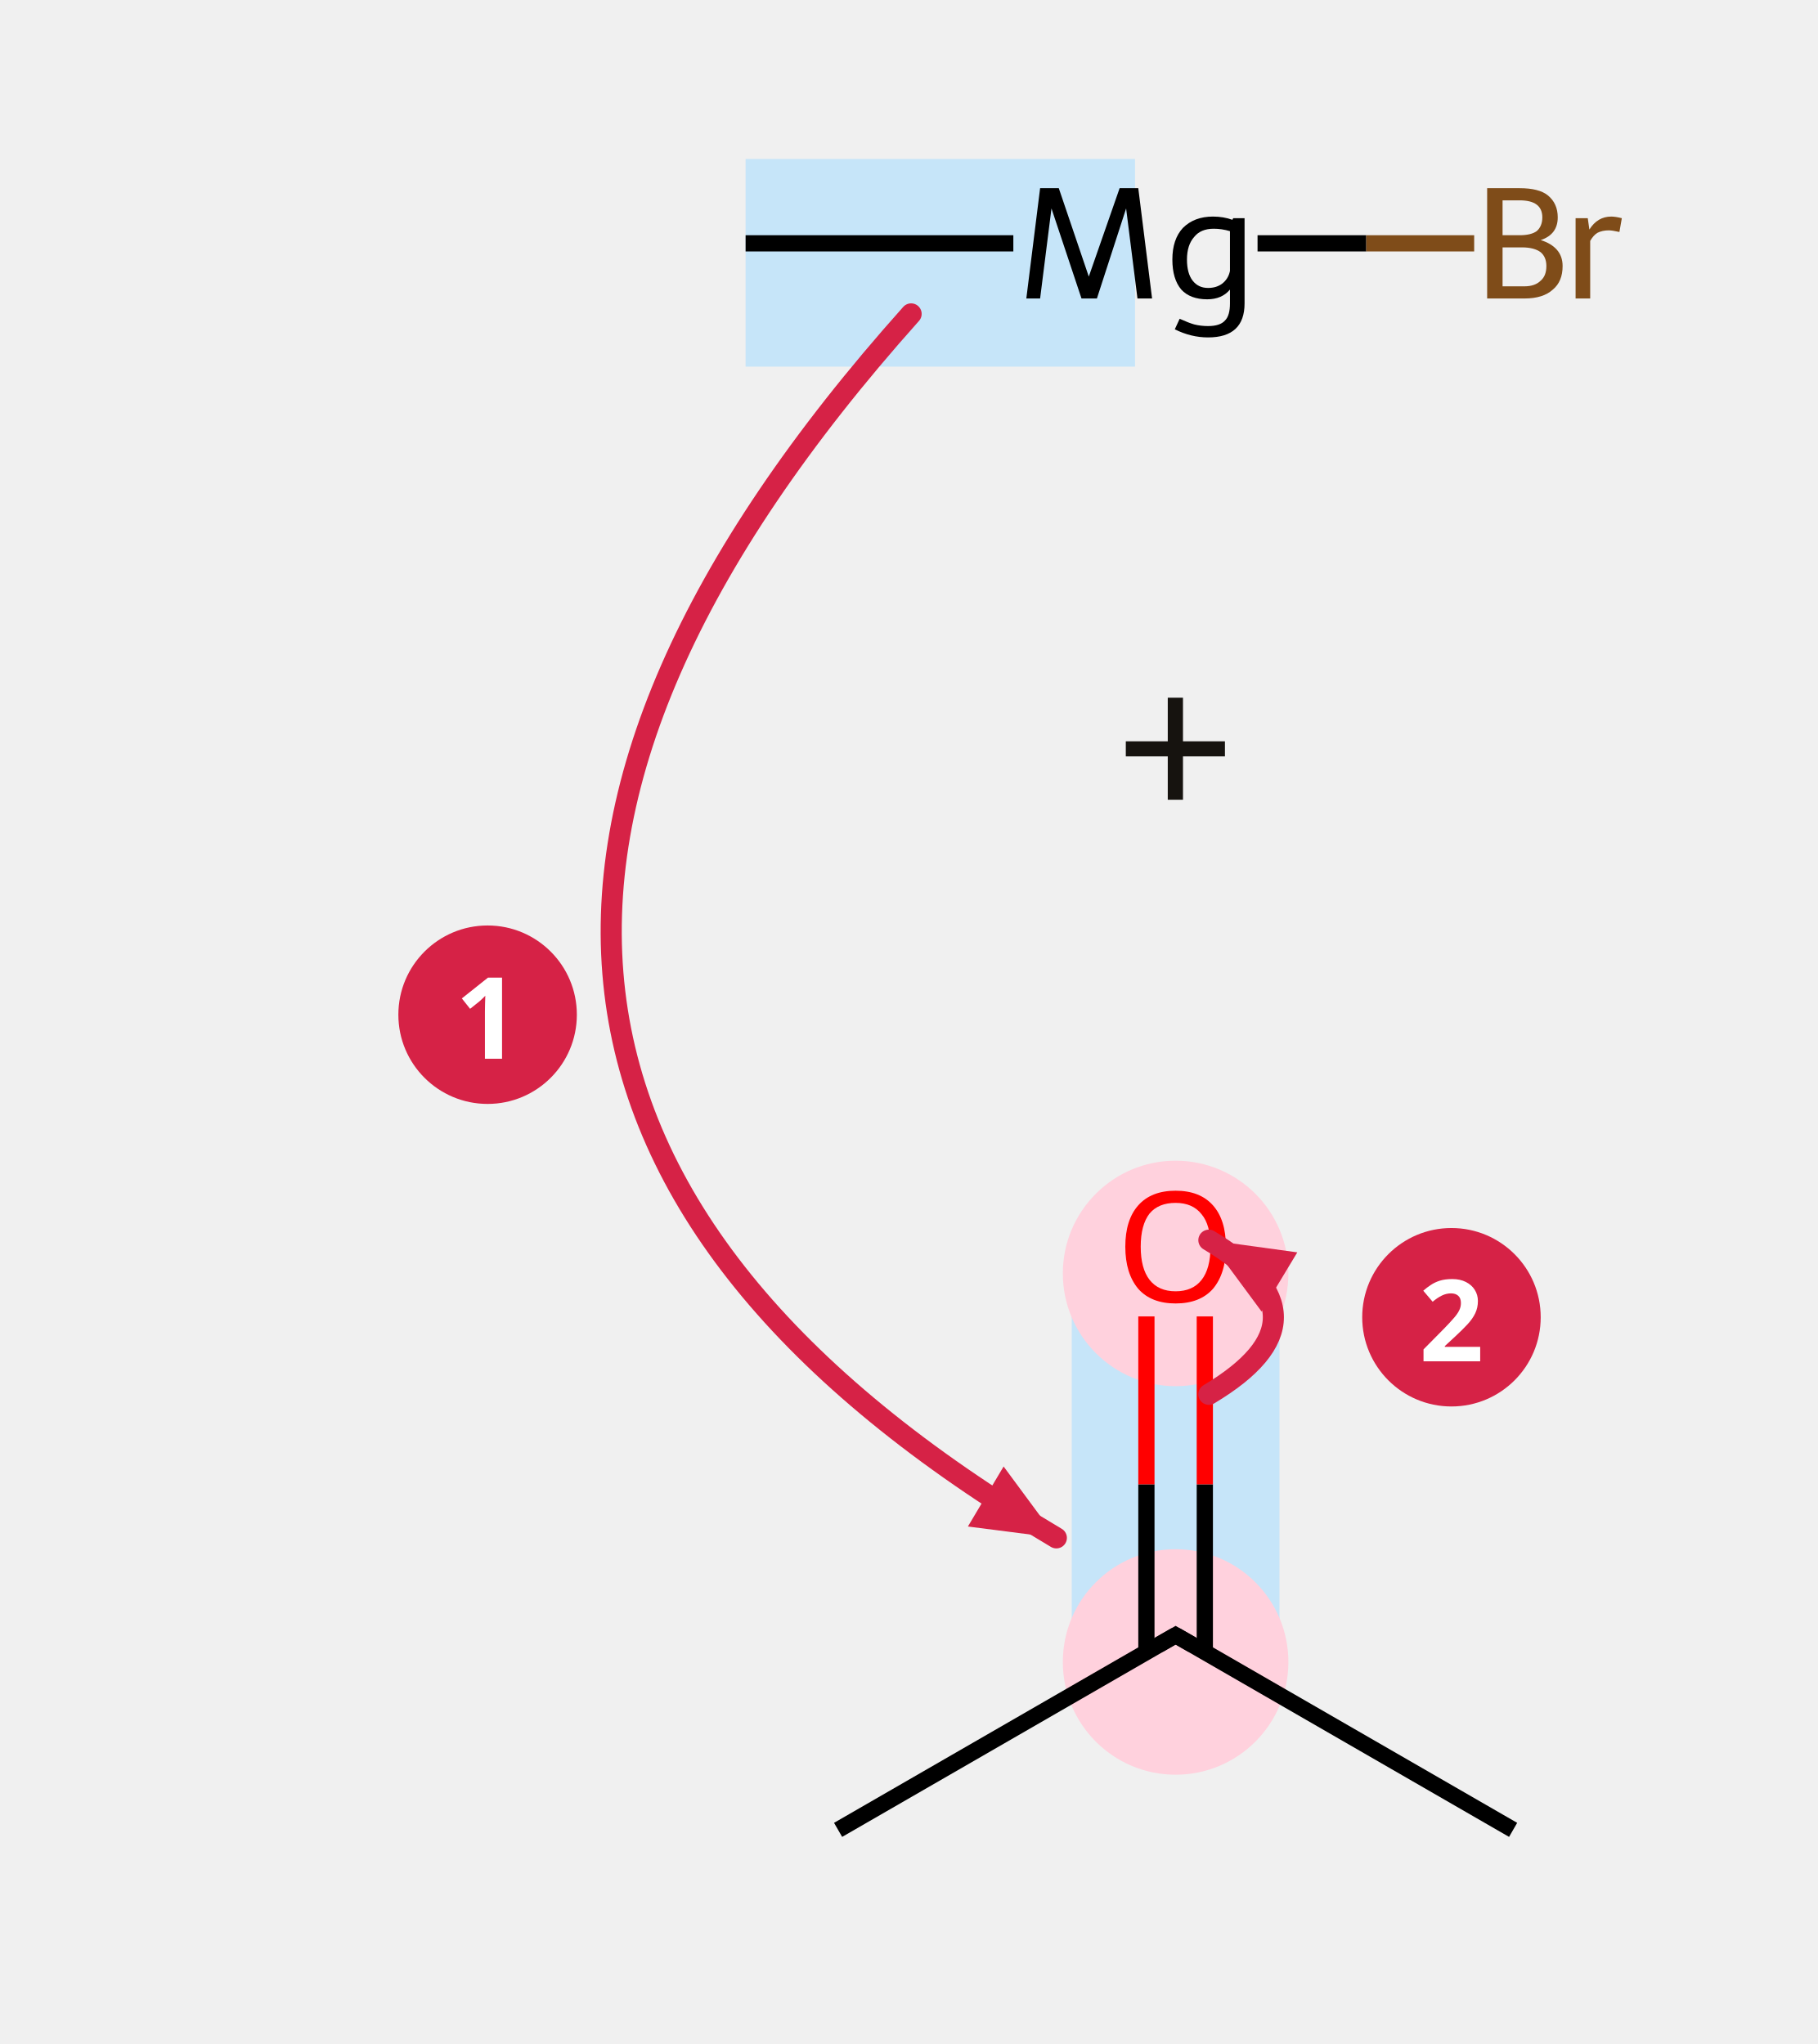
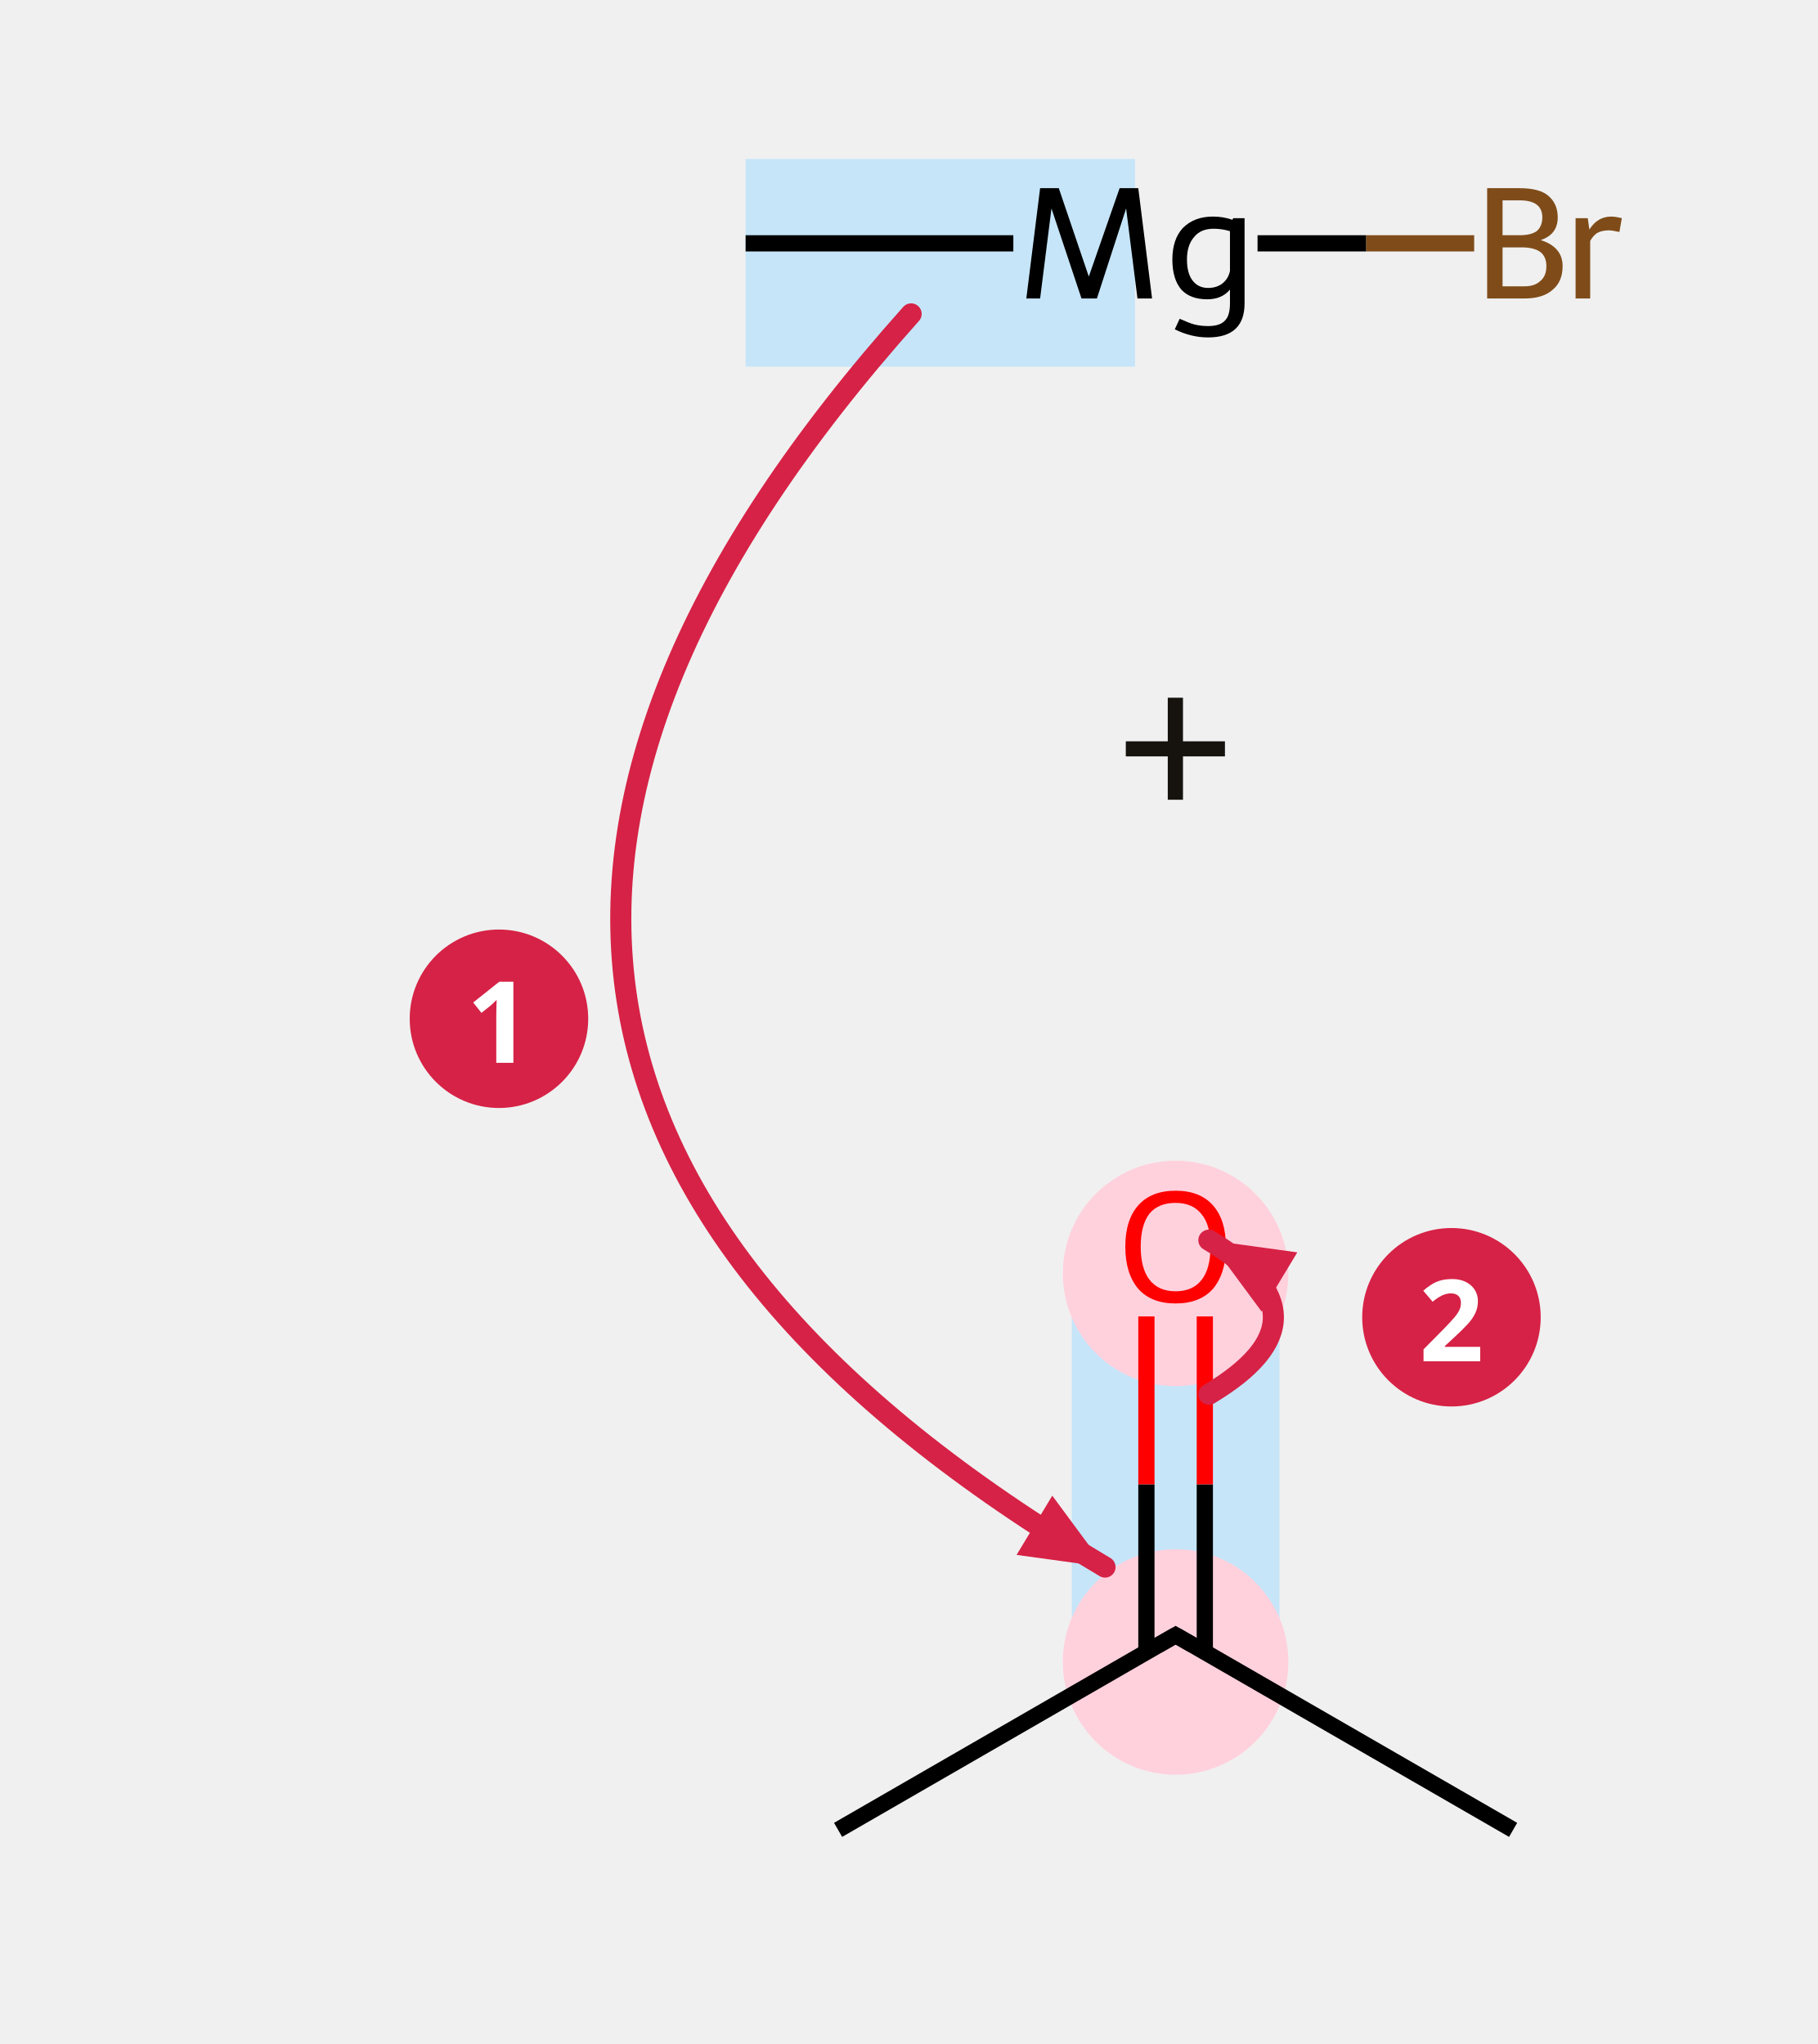
<svg xmlns="http://www.w3.org/2000/svg" version="1.1" width="224px" height="252px" viewBox="-65 0 224 252">
  <g transform="translate(-39.1, -77.6)">
    <path class="bond-0 atom-0 atom-1" d="M 66.0,97.2 L 114.0,97.2 L 114.0,122.8 L 66.0,122.8 Z" style="fill:#C6E5F9;fill-rule:evenodd;fill-opacity:1;stroke:#C6E5F9;stroke-width:0.0px;stroke-linecap:butt;stroke-linejoin:miter;stroke-miterlimit:10;stroke-opacity:1;" />
    <path class="bond-0 atom-0 atom-1" d="M 66.0,107.6 L 99.0,107.6" style="fill:none;fill-rule:evenodd;stroke:#000000;stroke-width:2.0px;stroke-linecap:butt;stroke-linejoin:miter;stroke-opacity:1" />
    <path class="bond-1 atom-1 atom-2" d="M 129.1,107.6 L 142.5,107.6" style="fill:none;fill-rule:evenodd;stroke:#000000;stroke-width:2.0px;stroke-linecap:butt;stroke-linejoin:miter;stroke-opacity:1" />
    <path class="bond-1 atom-1 atom-2" d="M 142.5,107.6 L 155.8,107.6" style="fill:none;fill-rule:evenodd;stroke:#7F4C19;stroke-width:2.0px;stroke-linecap:butt;stroke-linejoin:miter;stroke-opacity:1" />
    <path class="atom-1" d="M 116.1 114.4 L 114.3 114.4 L 112.9 103.3 L 109.3 114.4 L 107.4 114.4 L 103.7 103.3 L 102.3 114.4 L 100.6 114.4 L 102.3 100.8 L 104.6 100.8 L 108.3 111.7 L 112.1 100.8 L 114.4 100.8 L 116.1 114.4 " fill="#000000" />
    <path class="atom-1" d="M 127.5 104.5 L 127.5 115.0 Q 127.5 119.2, 123.0 119.2 Q 120.9 119.2, 118.9 118.2 L 119.5 116.9 Q 120.6 117.4, 121.3 117.6 Q 122.1 117.8, 123.0 117.8 Q 124.5 117.8, 125.1 117.1 Q 125.7 116.5, 125.7 115.0 L 125.7 113.3 Q 124.7 114.5, 122.9 114.5 Q 120.8 114.5, 119.7 113.3 Q 118.6 112.0, 118.6 109.6 Q 118.6 107.1, 119.9 105.7 Q 121.3 104.3, 123.6 104.3 Q 124.9 104.3, 126.0 104.7 L 126.1 104.5 L 127.5 104.5 M 123.0 113.1 Q 124.0 113.1, 124.7 112.6 Q 125.5 112.0, 125.7 111.0 L 125.7 106.1 Q 124.7 105.8, 123.7 105.8 Q 122.1 105.8, 121.3 106.8 Q 120.4 107.8, 120.4 109.6 Q 120.4 111.3, 121.1 112.2 Q 121.8 113.1, 123.0 113.1 " fill="#000000" />
    <path class="atom-2" d="M 164.0 107.2 Q 165.3 107.6, 166.0 108.4 Q 166.7 109.2, 166.7 110.4 Q 166.7 112.3, 165.5 113.3 Q 164.3 114.4, 162.0 114.4 L 157.4 114.4 L 157.4 100.8 L 161.4 100.8 Q 163.8 100.8, 164.9 101.7 Q 166.1 102.7, 166.1 104.4 Q 166.1 106.5, 164.0 107.2 M 159.3 102.3 L 159.3 106.6 L 161.4 106.6 Q 162.8 106.6, 163.5 106.1 Q 164.2 105.5, 164.2 104.4 Q 164.2 102.3, 161.4 102.3 L 159.3 102.3 M 162.0 112.9 Q 163.3 112.9, 164.0 112.2 Q 164.7 111.6, 164.7 110.4 Q 164.7 109.3, 164.0 108.7 Q 163.2 108.1, 161.7 108.1 L 159.3 108.1 L 159.3 112.9 L 162.0 112.9 " fill="#7F4C19" />
    <path class="atom-2" d="M 169.8 104.5 L 170.0 105.9 Q 171.0 104.3, 172.7 104.3 Q 173.2 104.3, 174.0 104.5 L 173.7 106.2 Q 172.8 106.0, 172.4 106.0 Q 171.6 106.0, 171.0 106.3 Q 170.5 106.6, 170.1 107.3 L 170.1 114.4 L 168.3 114.4 L 168.3 104.5 L 169.8 104.5 " fill="#7F4C19" />
  </g>
  <g transform="translate(-40.1, 76.2)">
    <path class="bond-1 atom-1 atom-2" d="M 107.2,77.4 L 132.8,77.4 L 132.8,125.4 L 107.2,125.4 Z" style="fill:#C6E5F9;fill-rule:evenodd;fill-opacity:1;stroke:#C6E5F9;stroke-width:0.0px;stroke-linecap:butt;stroke-linejoin:miter;stroke-miterlimit:10;stroke-opacity:1;" />
    <ellipse cx="120.0" cy="128.7" rx="13.4" ry="13.4" class="atom-1" style="fill:#FFD1DD;fill-rule:evenodd;stroke:#FFD1DD;stroke-width:1.0px;stroke-linecap:butt;stroke-linejoin:miter;stroke-opacity:1" />
    <ellipse cx="120.0" cy="80.8" rx="13.4" ry="13.4" class="atom-2" style="fill:#FFD1DD;fill-rule:evenodd;stroke:#FFD1DD;stroke-width:1.0px;stroke-linecap:butt;stroke-linejoin:miter;stroke-opacity:1" />
    <path class="bond-0 atom-0 atom-1" d="M 78.4,149.4 L 120.0,125.4" style="fill:none;fill-rule:evenodd;stroke:#000000;stroke-width:2.0px;stroke-linecap:butt;stroke-linejoin:miter;stroke-opacity:1" />
    <path class="bond-1 atom-1 atom-2" d="M 123.6,127.5 L 123.6,106.8" style="fill:none;fill-rule:evenodd;stroke:#000000;stroke-width:2.0px;stroke-linecap:butt;stroke-linejoin:miter;stroke-opacity:1" />
    <path class="bond-1 atom-1 atom-2" d="M 123.6,106.8 L 123.6,86.1" style="fill:none;fill-rule:evenodd;stroke:#FF0000;stroke-width:2.0px;stroke-linecap:butt;stroke-linejoin:miter;stroke-opacity:1" />
    <path class="bond-1 atom-1 atom-2" d="M 116.4,127.5 L 116.4,106.8" style="fill:none;fill-rule:evenodd;stroke:#000000;stroke-width:2.0px;stroke-linecap:butt;stroke-linejoin:miter;stroke-opacity:1" />
    <path class="bond-1 atom-1 atom-2" d="M 116.4,106.8 L 116.4,86.1" style="fill:none;fill-rule:evenodd;stroke:#FF0000;stroke-width:2.0px;stroke-linecap:butt;stroke-linejoin:miter;stroke-opacity:1" />
    <path class="bond-2 atom-1 atom-3" d="M 120.0,125.4 L 161.6,149.4" style="fill:none;fill-rule:evenodd;stroke:#000000;stroke-width:2.0px;stroke-linecap:butt;stroke-linejoin:miter;stroke-opacity:1" />
    <path d="M 117.9,126.6 L 120.0,125.4 L 122.1,126.6" style="fill:none;stroke:#000000;stroke-width:2.0px;stroke-linecap:butt;stroke-linejoin:miter;stroke-miterlimit:10;stroke-opacity:1;" />
    <path class="atom-2" d="M 113.8 77.5 Q 113.8 74.2, 115.4 72.4 Q 117.0 70.6, 120.0 70.6 Q 123.0 70.6, 124.6 72.4 Q 126.2 74.2, 126.2 77.5 Q 126.2 80.8, 124.6 82.7 Q 123.0 84.5, 120.0 84.5 Q 117.0 84.5, 115.4 82.7 Q 113.8 80.8, 113.8 77.5 M 120.0 83.0 Q 122.1 83.0, 123.2 81.6 Q 124.3 80.2, 124.3 77.5 Q 124.3 74.8, 123.2 73.5 Q 122.1 72.1, 120.0 72.1 Q 117.9 72.1, 116.8 73.4 Q 115.7 74.8, 115.7 77.5 Q 115.7 80.2, 116.8 81.6 Q 117.9 83.0, 120.0 83.0 " fill="#FF0000" />
  </g>
  <text x="79.9" y="91.4" text-anchor="middle" dominant-baseline="central" font-family="Karla, sans-serif" font-size="26" fill="#16130F">+</text>
-   <path d="M 47.3,38.7 Q -34.7,130.5 65.2,189.6" fill="none" stroke="#D62246" stroke-width="2.6" stroke-linecap="round" />
-   <polygon points="65.2,189.6 54.3,188.2 58.7,180.8" fill="#D62246" />
-   <circle cx="-4.9" cy="125.1" r="11" fill="#D62246" />
-   <text x="-4.9" y="125.1" text-anchor="middle" dominant-baseline="central" font-family="Karla, sans-serif" font-size="14" font-weight="700" fill="#FFFFFF">1</text>
+   <path d="M 47.3,38.7 Q -34.7,130.5 71.2,193.2" fill="none" stroke="#D62246" stroke-width="2.6" stroke-linecap="round" />
+   <polygon points="71.2,193.2 60.3,191.7 64.7,184.4" fill="#D62246" />
+   <circle cx="-3.5" cy="125.6" r="11" fill="#D62246" />
+   <text x="-3.5" y="125.6" text-anchor="middle" dominant-baseline="central" font-family="Karla, sans-serif" font-size="14" font-weight="700" fill="#FFFFFF">1</text>
  <path d="M 84.0,171.9 Q 99.9,162.4 84.0,152.9" fill="none" stroke="#D62246" stroke-width="2.6" stroke-linecap="round" />
  <polygon points="84.0,152.9 94.9,154.4 90.5,161.7" fill="#D62246" />
  <circle cx="113.9" cy="162.4" r="11" fill="#D62246" />
  <text x="113.9" y="162.4" text-anchor="middle" dominant-baseline="central" font-family="Karla, sans-serif" font-size="14" font-weight="700" fill="#FFFFFF">2</text>
</svg>
